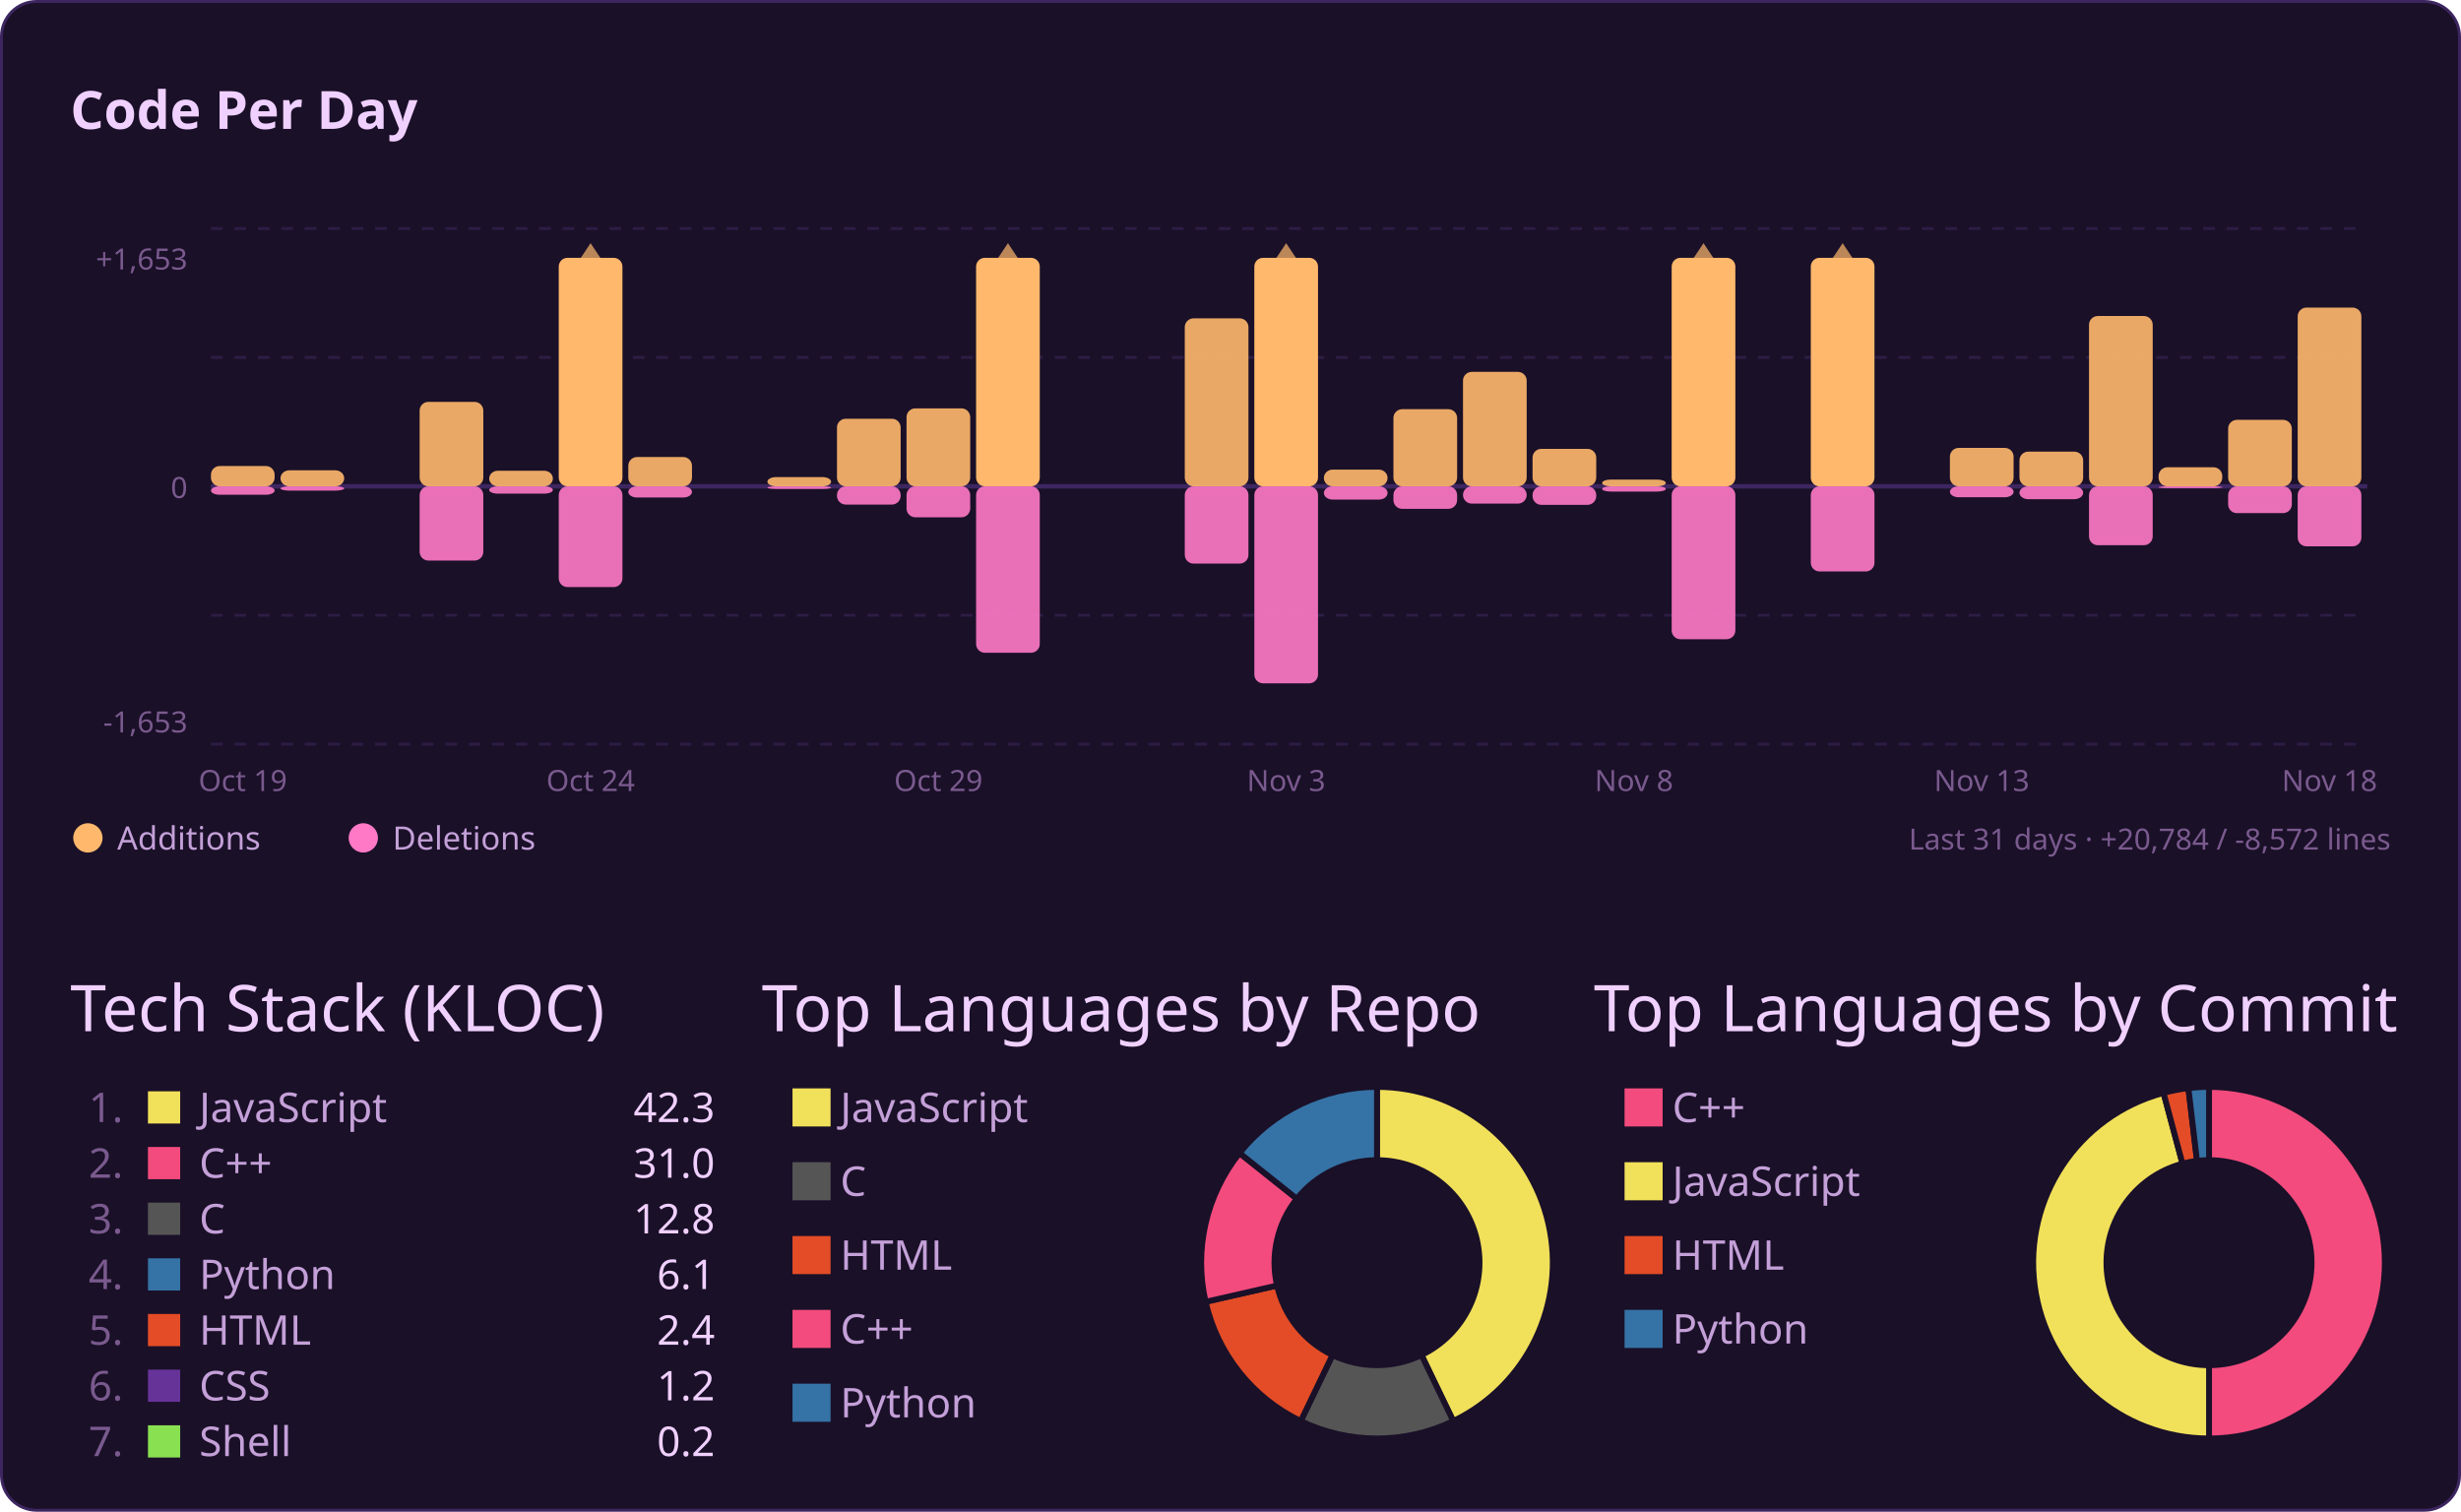
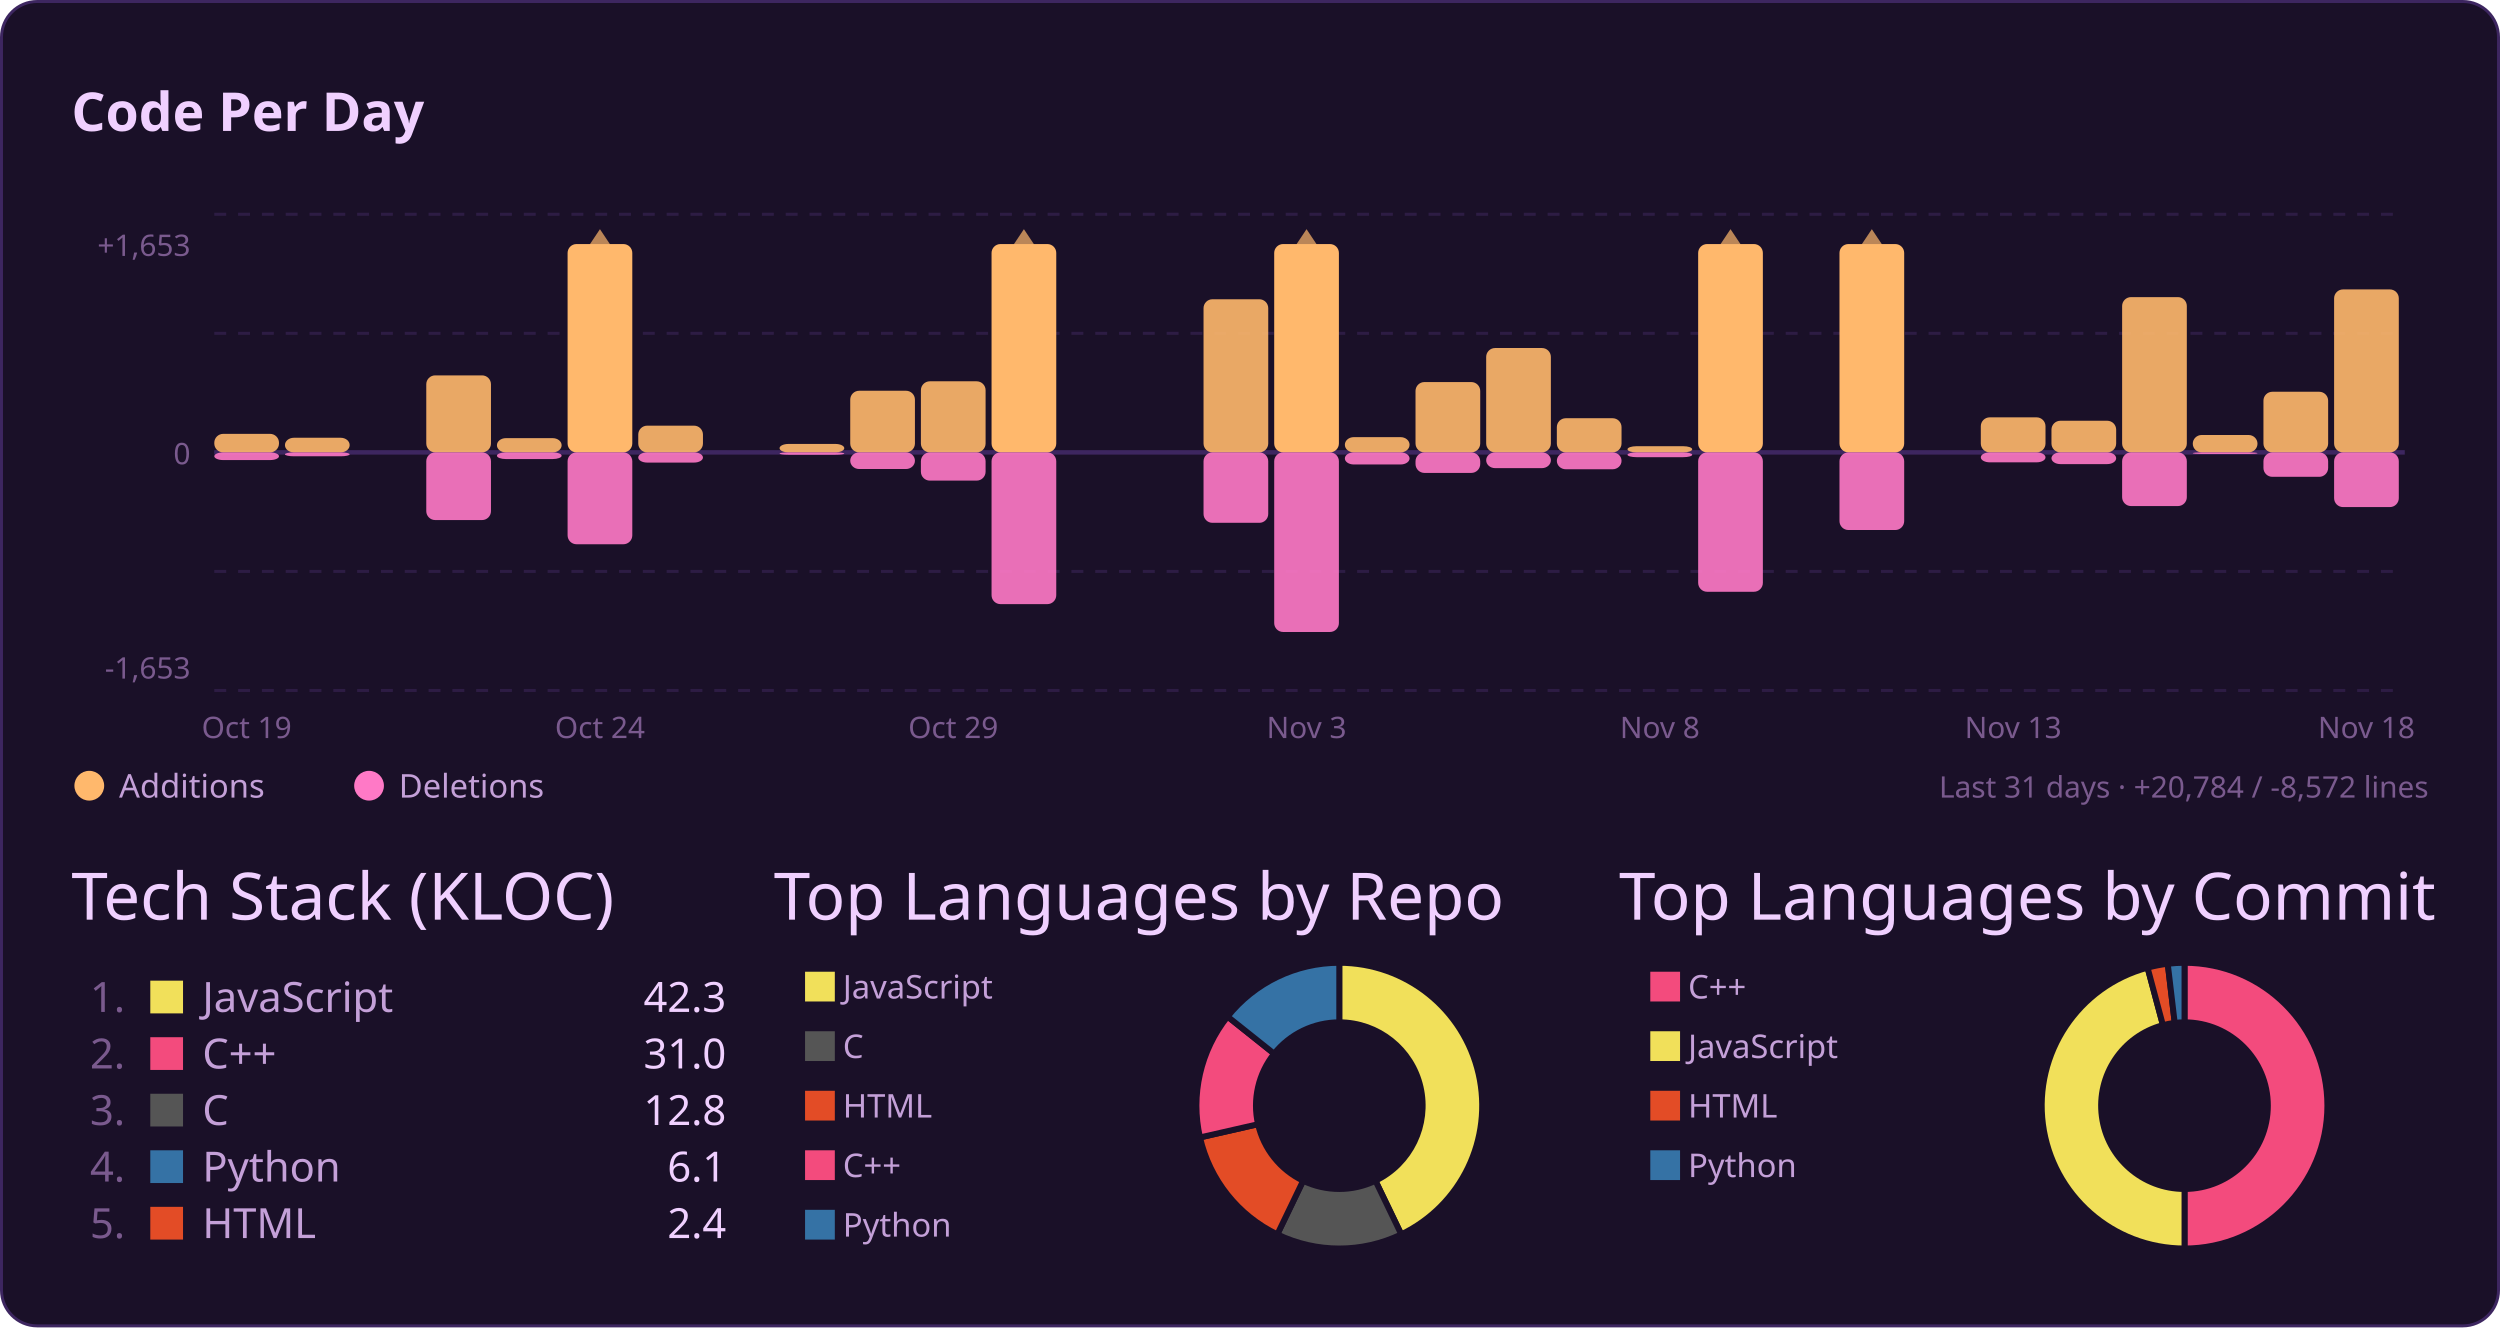
- <svg xmlns="http://www.w3.org/2000/svg" width="840" height="516" viewBox="0 0 840 516">
+ <svg xmlns="http://www.w3.org/2000/svg" width="840" height="446" viewBox="0 0 840 446">
  <style>
      @keyframes fadeInUp {
        from { opacity: 0; transform: translateY(12px); }
        to   { opacity: 1; transform: translateY(0); }
      }
      .cpd-header  { animation: fadeInUp 0.5s ease both; }
      .cpd-chart   { animation: fadeInUp 0.5s ease 0.15s both; }
      .cpd-legend  { animation: fadeInUp 0.5s ease 0.3s both; }
      .cpd-stack   { animation: fadeInUp 0.5s ease 0.45s both; }
    </style>
-   <rect x="0.5" y="0.5" width="839" height="515" rx="12" fill="#1a1028" stroke="#3d2660" stroke-width="1" />
+   <rect x="0.5" y="0.5" width="839" height="445" rx="12" fill="#1a1028" stroke="#3d2660" stroke-width="1" />
  <g class="cpd-header">
    <text x="24" y="44" fill="#f0d0ff" font-size="18" font-family="'Segoe UI', sans-serif" font-weight="700">Code Per Day</text>
  </g>
  <g class="cpd-chart">
-     <line x1="72" y1="78" x2="808" y2="78" stroke="#2d1c44" stroke-width="1" stroke-dasharray="4,4" />
-     <line x1="72" y1="122" x2="808" y2="122" stroke="#2d1c44" stroke-width="1" stroke-dasharray="4,4" />
-     <line x1="72" y1="166" x2="808" y2="166" stroke="#2d1c44" stroke-width="1" stroke-dasharray="4,4" />
-     <line x1="72" y1="210" x2="808" y2="210" stroke="#2d1c44" stroke-width="1" stroke-dasharray="4,4" />
-     <line x1="72" y1="254" x2="808" y2="254" stroke="#2d1c44" stroke-width="1" stroke-dasharray="4,4" />
-     <line x1="72" y1="166" x2="808" y2="166" stroke="#3d2660" stroke-width="1.5" />
-     <text x="64" y="92" fill="#7a5a8e" font-size="10" font-family="'Segoe UI', sans-serif" text-anchor="end">+1,653</text>
-     <text x="64" y="250" fill="#7a5a8e" font-size="10" font-family="'Segoe UI', sans-serif" text-anchor="end">-1,653</text>
-     <text x="64" y="170" fill="#7a5a8e" font-size="10" font-family="'Segoe UI', sans-serif" text-anchor="end">0</text>
-     <rect x="72" y="159.064" width="21.742" height="6.936" fill="#ffb86c" rx="3" opacity="0.9" />
-     <rect x="72" y="166" width="21.742" height="2.878" fill="#ff79c6" rx="3" opacity="0.9" />
-     <rect x="95.742" y="160.526" width="21.742" height="5.474" fill="#ffb86c" rx="3" opacity="0.9" />
-     <rect x="95.742" y="166" width="21.742" height="1.463" fill="#ff79c6" rx="3" opacity="0.9" />
-     <rect x="143.226" y="137.169" width="21.742" height="28.831" fill="#ffb86c" rx="3" opacity="0.9" />
-     <rect x="143.226" y="166" width="21.742" height="25.339" fill="#ff79c6" rx="3" opacity="0.9" />
-     <rect x="166.968" y="160.668" width="21.742" height="5.332" fill="#ffb86c" rx="3" opacity="0.9" />
-     <rect x="166.968" y="166" width="21.742" height="2.501" fill="#ff79c6" rx="3" opacity="0.9" />
-     <rect x="190.71" y="88" width="21.742" height="78" fill="#ffb86c" rx="3" opacity="1" />
-     <polygon points="197.581,89 205.581,89 201.581,83" fill="#ffb86c" opacity="0.7" />
-     <rect x="190.71" y="166" width="21.742" height="34.399" fill="#ff79c6" rx="3" opacity="0.9" />
-     <rect x="214.452" y="155.996" width="21.742" height="10.004" fill="#ffb86c" rx="3" opacity="0.9" />
-     <rect x="214.452" y="166" width="21.742" height="3.822" fill="#ff79c6" rx="3" opacity="0.9" />
-     <rect x="261.935" y="162.838" width="21.742" height="3.162" fill="#ffb86c" rx="3" opacity="0.9" />
-     <rect x="261.935" y="166" width="21.742" height="0.897" fill="#ff79c6" rx="3" opacity="0.9" />
-     <rect x="285.677" y="142.926" width="21.742" height="23.074" fill="#ffb86c" rx="3" opacity="0.9" />
-     <rect x="285.677" y="166" width="21.742" height="6.229" fill="#ff79c6" rx="3" opacity="0.9" />
-     <rect x="309.419" y="139.387" width="21.742" height="26.613" fill="#ffb86c" rx="3" opacity="0.9" />
-     <rect x="309.419" y="166" width="21.742" height="10.57" fill="#ff79c6" rx="3" opacity="0.9" />
-     <rect x="333.161" y="88" width="21.742" height="78" fill="#ffb86c" rx="3" opacity="1" />
-     <polygon points="340.032,89 348.032,89 344.032,83" fill="#ffb86c" opacity="0.7" />
-     <rect x="333.161" y="166" width="21.742" height="56.813" fill="#ff79c6" rx="3" opacity="0.9" />
-     <rect x="404.387" y="108.668" width="21.742" height="57.332" fill="#ffb86c" rx="3" opacity="0.9" />
-     <rect x="404.387" y="166" width="21.742" height="26.377" fill="#ff79c6" rx="3" opacity="0.9" />
-     <rect x="428.129" y="88" width="21.742" height="78" fill="#ffb86c" rx="3" opacity="1" />
-     <polygon points="435,89 443,89 439,83" fill="#ffb86c" opacity="0.7" />
-     <rect x="428.129" y="166" width="21.742" height="67.241" fill="#ff79c6" rx="3" opacity="0.9" />
-     <rect x="451.871" y="160.29" width="21.742" height="5.71" fill="#ffb86c" rx="3" opacity="0.9" />
-     <rect x="451.871" y="166" width="21.742" height="4.53" fill="#ff79c6" rx="3" opacity="0.9" />
-     <rect x="475.613" y="139.67" width="21.742" height="26.33" fill="#ffb86c" rx="3" opacity="0.9" />
-     <rect x="475.613" y="166" width="21.742" height="7.691" fill="#ff79c6" rx="3" opacity="0.9" />
-     <rect x="499.355" y="126.929" width="21.742" height="39.071" fill="#ffb86c" rx="3" opacity="0.9" />
-     <rect x="499.355" y="166" width="21.742" height="5.898" fill="#ff79c6" rx="3" opacity="0.9" />
-     <rect x="523.097" y="153.212" width="21.742" height="12.788" fill="#ffb86c" rx="3" opacity="0.9" />
-     <rect x="523.097" y="166" width="21.742" height="6.323" fill="#ff79c6" rx="3" opacity="0.9" />
-     <rect x="546.839" y="163.688" width="21.742" height="2.312" fill="#ffb86c" rx="3" opacity="0.9" />
-     <rect x="546.839" y="166" width="21.742" height="1.793" fill="#ff79c6" rx="3" opacity="0.9" />
-     <rect x="570.581" y="88" width="21.742" height="78" fill="#ffb86c" rx="3" opacity="1" />
-     <polygon points="577.452,89 585.452,89 581.452,83" fill="#ffb86c" opacity="0.7" />
-     <rect x="570.581" y="166" width="21.742" height="52.189" fill="#ff79c6" rx="3" opacity="0.9" />
-     <rect x="618.065" y="88" width="21.742" height="78" fill="#ffb86c" rx="3" opacity="1" />
-     <polygon points="624.935,89 632.935,89 628.935,83" fill="#ffb86c" opacity="0.7" />
-     <rect x="618.065" y="166" width="21.742" height="29.067" fill="#ff79c6" rx="3" opacity="0.9" />
-     <rect x="665.548" y="152.882" width="21.742" height="13.118" fill="#ffb86c" rx="3" opacity="0.9" />
-     <rect x="665.548" y="166" width="21.742" height="3.728" fill="#ff79c6" rx="3" opacity="0.9" />
-     <rect x="689.29" y="154.156" width="21.742" height="11.844" fill="#ffb86c" rx="3" opacity="0.9" />
-     <rect x="689.29" y="166" width="21.742" height="4.388" fill="#ff79c6" rx="3" opacity="0.9" />
-     <rect x="713.032" y="107.866" width="21.742" height="58.134" fill="#ffb86c" rx="3" opacity="0.9" />
-     <rect x="713.032" y="166" width="21.742" height="20.102" fill="#ff79c6" rx="3" opacity="0.9" />
-     <rect x="736.774" y="159.488" width="21.742" height="6.512" fill="#ffb86c" rx="3" opacity="0.9" />
-     <rect x="736.774" y="166" width="21.742" height="0.613" fill="#ff79c6" rx="3" opacity="0.9" />
-     <rect x="760.516" y="143.303" width="21.742" height="22.697" fill="#ffb86c" rx="3" opacity="0.9" />
-     <rect x="760.516" y="166" width="21.742" height="9.154" fill="#ff79c6" rx="3" opacity="0.9" />
-     <rect x="784.258" y="104.987" width="21.742" height="61.013" fill="#ffb86c" rx="3" opacity="0.9" />
-     <rect x="784.258" y="166" width="21.742" height="20.479" fill="#ff79c6" rx="3" opacity="0.9" />
-     <text x="82.871" y="270" fill="#7a5a8e" font-size="10" font-family="'Segoe UI', sans-serif" text-anchor="middle">Oct 19</text>
-     <text x="201.581" y="270" fill="#7a5a8e" font-size="10" font-family="'Segoe UI', sans-serif" text-anchor="middle">Oct 24</text>
-     <text x="320.29" y="270" fill="#7a5a8e" font-size="10" font-family="'Segoe UI', sans-serif" text-anchor="middle">Oct 29</text>
-     <text x="439" y="270" fill="#7a5a8e" font-size="10" font-family="'Segoe UI', sans-serif" text-anchor="middle">Nov 3</text>
-     <text x="557.71" y="270" fill="#7a5a8e" font-size="10" font-family="'Segoe UI', sans-serif" text-anchor="middle">Nov 8</text>
-     <text x="676.419" y="270" fill="#7a5a8e" font-size="10" font-family="'Segoe UI', sans-serif" text-anchor="middle">Nov 13</text>
-     <text x="795.129" y="270" fill="#7a5a8e" font-size="10" font-family="'Segoe UI', sans-serif" text-anchor="middle">Nov 18</text>
+     <line x1="72" y1="72" x2="808" y2="72" stroke="#2d1c44" stroke-width="1" stroke-dasharray="4,4" />
+     <line x1="72" y1="112" x2="808" y2="112" stroke="#2d1c44" stroke-width="1" stroke-dasharray="4,4" />
+     <line x1="72" y1="152" x2="808" y2="152" stroke="#2d1c44" stroke-width="1" stroke-dasharray="4,4" />
+     <line x1="72" y1="192" x2="808" y2="192" stroke="#2d1c44" stroke-width="1" stroke-dasharray="4,4" />
+     <line x1="72" y1="232" x2="808" y2="232" stroke="#2d1c44" stroke-width="1" stroke-dasharray="4,4" />
+     <line x1="72" y1="152" x2="808" y2="152" stroke="#3d2660" stroke-width="1.5" />
+     <text x="64" y="86" fill="#7a5a8e" font-size="10" font-family="'Segoe UI', sans-serif" text-anchor="end">+1,653</text>
+     <text x="64" y="228" fill="#7a5a8e" font-size="10" font-family="'Segoe UI', sans-serif" text-anchor="end">-1,653</text>
+     <text x="64" y="156" fill="#7a5a8e" font-size="10" font-family="'Segoe UI', sans-serif" text-anchor="end">0</text>
+     <rect x="72" y="145.775" width="21.742" height="6.225" fill="#ffb86c" rx="3" opacity="0.9" />
+     <rect x="72" y="152" width="21.742" height="2.583" fill="#ff79c6" rx="3" opacity="0.9" />
+     <rect x="95.742" y="147.088" width="21.742" height="4.912" fill="#ffb86c" rx="3" opacity="0.9" />
+     <rect x="95.742" y="152" width="21.742" height="1.313" fill="#ff79c6" rx="3" opacity="0.9" />
+     <rect x="143.226" y="126.126" width="21.742" height="25.874" fill="#ffb86c" rx="3" opacity="0.9" />
+     <rect x="143.226" y="152" width="21.742" height="22.74" fill="#ff79c6" rx="3" opacity="0.9" />
+     <rect x="166.968" y="147.215" width="21.742" height="4.785" fill="#ffb86c" rx="3" opacity="0.9" />
+     <rect x="166.968" y="152" width="21.742" height="2.244" fill="#ff79c6" rx="3" opacity="0.9" />
+     <rect x="190.71" y="82" width="21.742" height="70" fill="#ffb86c" rx="3" opacity="1" />
+     <polygon points="197.581,83 205.581,83 201.581,77" fill="#ffb86c" opacity="0.7" />
+     <rect x="190.71" y="152" width="21.742" height="30.871" fill="#ff79c6" rx="3" opacity="0.9" />
+     <rect x="214.452" y="143.022" width="21.742" height="8.978" fill="#ffb86c" rx="3" opacity="0.9" />
+     <rect x="214.452" y="152" width="21.742" height="3.43" fill="#ff79c6" rx="3" opacity="0.9" />
+     <rect x="261.935" y="149.163" width="21.742" height="2.837" fill="#ffb86c" rx="3" opacity="0.9" />
+     <rect x="261.935" y="152" width="21.742" height="0.805" fill="#ff79c6" rx="3" opacity="0.9" />
+     <rect x="285.677" y="131.292" width="21.742" height="20.708" fill="#ffb86c" rx="3" opacity="0.9" />
+     <rect x="285.677" y="152" width="21.742" height="5.59" fill="#ff79c6" rx="3" opacity="0.9" />
+     <rect x="309.419" y="128.116" width="21.742" height="23.884" fill="#ffb86c" rx="3" opacity="0.9" />
+     <rect x="309.419" y="152" width="21.742" height="9.486" fill="#ff79c6" rx="3" opacity="0.9" />
+     <rect x="333.161" y="82" width="21.742" height="70" fill="#ffb86c" rx="3" opacity="1" />
+     <polygon points="340.032,83 348.032,83 344.032,77" fill="#ffb86c" opacity="0.7" />
+     <rect x="333.161" y="152" width="21.742" height="50.986" fill="#ff79c6" rx="3" opacity="0.9" />
+     <rect x="404.387" y="100.548" width="21.742" height="51.452" fill="#ffb86c" rx="3" opacity="0.9" />
+     <rect x="404.387" y="152" width="21.742" height="23.672" fill="#ff79c6" rx="3" opacity="0.9" />
+     <rect x="428.129" y="82" width="21.742" height="70" fill="#ffb86c" rx="3" opacity="1" />
+     <polygon points="435,83 443,83 439,77" fill="#ffb86c" opacity="0.7" />
+     <rect x="428.129" y="152" width="21.742" height="60.345" fill="#ff79c6" rx="3" opacity="0.9" />
+     <rect x="451.871" y="146.876" width="21.742" height="5.124" fill="#ffb86c" rx="3" opacity="0.9" />
+     <rect x="451.871" y="152" width="21.742" height="4.065" fill="#ff79c6" rx="3" opacity="0.9" />
+     <rect x="475.613" y="128.37" width="21.742" height="23.63" fill="#ffb86c" rx="3" opacity="0.9" />
+     <rect x="475.613" y="152" width="21.742" height="6.903" fill="#ff79c6" rx="3" opacity="0.9" />
+     <rect x="499.355" y="116.936" width="21.742" height="35.064" fill="#ffb86c" rx="3" opacity="0.9" />
+     <rect x="499.355" y="152" width="21.742" height="5.293" fill="#ff79c6" rx="3" opacity="0.9" />
+     <rect x="523.097" y="140.524" width="21.742" height="11.476" fill="#ffb86c" rx="3" opacity="0.9" />
+     <rect x="523.097" y="152" width="21.742" height="5.675" fill="#ff79c6" rx="3" opacity="0.9" />
+     <rect x="546.839" y="149.925" width="21.742" height="2.075" fill="#ffb86c" rx="3" opacity="0.9" />
+     <rect x="546.839" y="152" width="21.742" height="1.609" fill="#ff79c6" rx="3" opacity="0.9" />
+     <rect x="570.581" y="82" width="21.742" height="70" fill="#ffb86c" rx="3" opacity="1" />
+     <polygon points="577.452,83 585.452,83 581.452,77" fill="#ffb86c" opacity="0.7" />
+     <rect x="570.581" y="152" width="21.742" height="46.836" fill="#ff79c6" rx="3" opacity="0.9" />
+     <rect x="618.065" y="82" width="21.742" height="70" fill="#ffb86c" rx="3" opacity="1" />
+     <polygon points="624.935,83 632.935,83 628.935,77" fill="#ffb86c" opacity="0.7" />
+     <rect x="618.065" y="152" width="21.742" height="26.086" fill="#ff79c6" rx="3" opacity="0.9" />
+     <rect x="665.548" y="140.227" width="21.742" height="11.773" fill="#ffb86c" rx="3" opacity="0.9" />
+     <rect x="665.548" y="152" width="21.742" height="3.345" fill="#ff79c6" rx="3" opacity="0.9" />
+     <rect x="689.29" y="141.371" width="21.742" height="10.629" fill="#ffb86c" rx="3" opacity="0.9" />
+     <rect x="689.29" y="152" width="21.742" height="3.938" fill="#ff79c6" rx="3" opacity="0.9" />
+     <rect x="713.032" y="99.828" width="21.742" height="52.172" fill="#ffb86c" rx="3" opacity="0.9" />
+     <rect x="713.032" y="152" width="21.742" height="18.04" fill="#ff79c6" rx="3" opacity="0.9" />
+     <rect x="736.774" y="146.156" width="21.742" height="5.844" fill="#ffb86c" rx="3" opacity="0.9" />
+     <rect x="736.774" y="152" width="21.742" height="0.551" fill="#ff79c6" rx="3" opacity="0.9" />
+     <rect x="760.516" y="131.631" width="21.742" height="20.369" fill="#ffb86c" rx="3" opacity="0.9" />
+     <rect x="760.516" y="152" width="21.742" height="8.215" fill="#ff79c6" rx="3" opacity="0.9" />
+     <rect x="784.258" y="97.245" width="21.742" height="54.755" fill="#ffb86c" rx="3" opacity="0.9" />
+     <rect x="784.258" y="152" width="21.742" height="18.379" fill="#ff79c6" rx="3" opacity="0.9" />
+     <text x="82.871" y="248" fill="#7a5a8e" font-size="10" font-family="'Segoe UI', sans-serif" text-anchor="middle">Oct 19</text>
+     <text x="201.581" y="248" fill="#7a5a8e" font-size="10" font-family="'Segoe UI', sans-serif" text-anchor="middle">Oct 24</text>
+     <text x="320.29" y="248" fill="#7a5a8e" font-size="10" font-family="'Segoe UI', sans-serif" text-anchor="middle">Oct 29</text>
+     <text x="439" y="248" fill="#7a5a8e" font-size="10" font-family="'Segoe UI', sans-serif" text-anchor="middle">Nov 3</text>
+     <text x="557.71" y="248" fill="#7a5a8e" font-size="10" font-family="'Segoe UI', sans-serif" text-anchor="middle">Nov 8</text>
+     <text x="676.419" y="248" fill="#7a5a8e" font-size="10" font-family="'Segoe UI', sans-serif" text-anchor="middle">Nov 13</text>
+     <text x="795.129" y="248" fill="#7a5a8e" font-size="10" font-family="'Segoe UI', sans-serif" text-anchor="middle">Nov 18</text>
  </g>
  <g class="cpd-legend">
-     <circle cx="30" cy="286" r="5" fill="#ffb86c" />
-     <text x="40" y="290" fill="#c4a0d8" font-size="11" font-family="'Segoe UI', sans-serif">Additions</text>
-     <circle cx="124" cy="286" r="5" fill="#ff79c6" />
-     <text x="134" y="290" fill="#c4a0d8" font-size="11" font-family="'Segoe UI', sans-serif">Deletions</text>
-     <text x="816" y="290" fill="#7a5a8e" font-size="10" font-family="'Segoe UI', sans-serif" text-anchor="end">Last 31 days · +20,784 / -8,572 lines</text>
+     <circle cx="30" cy="264" r="5" fill="#ffb86c" />
+     <text x="40" y="268" fill="#c4a0d8" font-size="11" font-family="'Segoe UI', sans-serif">Additions</text>
+     <circle cx="124" cy="264" r="5" fill="#ff79c6" />
+     <text x="134" y="268" fill="#c4a0d8" font-size="11" font-family="'Segoe UI', sans-serif">Deletions</text>
+     <text x="816" y="268" fill="#7a5a8e" font-size="10" font-family="'Segoe UI', sans-serif" text-anchor="end">Last 31 days · +20,784 / -8,572 lines</text>
  </g>
  <g class="cpd-stack">
-     <text x="24" y="352" fill="#f0d0ff" font-size="22" font-family="'Segoe UI', Ubuntu, 'Helvetica Neue', sans-serif">Tech Stack (KLOC)</text>
-     <text x="42" y="383" fill="#7a5a8e" font-size="14" text-anchor="end" font-family="'Segoe UI', Ubuntu, 'Helvetica Neue', sans-serif">1.</text>
-     <rect x="50" y="372" width="12" height="12" fill="#f1e05a" stroke="#1a1028" stroke-width="1" />
-     <text x="68" y="383" fill="#c4a0d8" font-size="14" font-family="'Segoe UI', Ubuntu, 'Helvetica Neue', sans-serif">JavaScript</text>
-     <text x="244" y="383" fill="#f0d0ff" font-size="14" text-anchor="end" font-family="'Segoe UI', Ubuntu, 'Helvetica Neue', sans-serif">42.3</text>
-     <text x="42" y="402" fill="#7a5a8e" font-size="14" text-anchor="end" font-family="'Segoe UI', Ubuntu, 'Helvetica Neue', sans-serif">2.</text>
-     <rect x="50" y="391" width="12" height="12" fill="#f34b7d" stroke="#1a1028" stroke-width="1" />
-     <text x="68" y="402" fill="#c4a0d8" font-size="14" font-family="'Segoe UI', Ubuntu, 'Helvetica Neue', sans-serif">C++</text>
-     <text x="244" y="402" fill="#f0d0ff" font-size="14" text-anchor="end" font-family="'Segoe UI', Ubuntu, 'Helvetica Neue', sans-serif">31.0</text>
-     <text x="42" y="421" fill="#7a5a8e" font-size="14" text-anchor="end" font-family="'Segoe UI', Ubuntu, 'Helvetica Neue', sans-serif">3.</text>
-     <rect x="50" y="410" width="12" height="12" fill="#555555" stroke="#1a1028" stroke-width="1" />
-     <text x="68" y="421" fill="#c4a0d8" font-size="14" font-family="'Segoe UI', Ubuntu, 'Helvetica Neue', sans-serif">C</text>
-     <text x="244" y="421" fill="#f0d0ff" font-size="14" text-anchor="end" font-family="'Segoe UI', Ubuntu, 'Helvetica Neue', sans-serif">12.8</text>
-     <text x="42" y="440" fill="#7a5a8e" font-size="14" text-anchor="end" font-family="'Segoe UI', Ubuntu, 'Helvetica Neue', sans-serif">4.</text>
-     <rect x="50" y="429" width="12" height="12" fill="#3572A5" stroke="#1a1028" stroke-width="1" />
-     <text x="68" y="440" fill="#c4a0d8" font-size="14" font-family="'Segoe UI', Ubuntu, 'Helvetica Neue', sans-serif">Python</text>
-     <text x="244" y="440" fill="#f0d0ff" font-size="14" text-anchor="end" font-family="'Segoe UI', Ubuntu, 'Helvetica Neue', sans-serif">6.1</text>
-     <text x="42" y="459" fill="#7a5a8e" font-size="14" text-anchor="end" font-family="'Segoe UI', Ubuntu, 'Helvetica Neue', sans-serif">5.</text>
-     <rect x="50" y="448" width="12" height="12" fill="#e34c26" stroke="#1a1028" stroke-width="1" />
-     <text x="68" y="459" fill="#c4a0d8" font-size="14" font-family="'Segoe UI', Ubuntu, 'Helvetica Neue', sans-serif">HTML</text>
-     <text x="244" y="459" fill="#f0d0ff" font-size="14" text-anchor="end" font-family="'Segoe UI', Ubuntu, 'Helvetica Neue', sans-serif">2.4</text>
-     <text x="42" y="478" fill="#7a5a8e" font-size="14" text-anchor="end" font-family="'Segoe UI', Ubuntu, 'Helvetica Neue', sans-serif">6.</text>
-     <rect x="50" y="467" width="12" height="12" fill="#663399" stroke="#1a1028" stroke-width="1" />
-     <text x="68" y="478" fill="#c4a0d8" font-size="14" font-family="'Segoe UI', Ubuntu, 'Helvetica Neue', sans-serif">CSS</text>
-     <text x="244" y="478" fill="#f0d0ff" font-size="14" text-anchor="end" font-family="'Segoe UI', Ubuntu, 'Helvetica Neue', sans-serif">1.2</text>
-     <text x="42" y="497" fill="#7a5a8e" font-size="14" text-anchor="end" font-family="'Segoe UI', Ubuntu, 'Helvetica Neue', sans-serif">7.</text>
-     <rect x="50" y="486" width="12" height="12" fill="#89e051" stroke="#1a1028" stroke-width="1" />
-     <text x="68" y="497" fill="#c4a0d8" font-size="14" font-family="'Segoe UI', Ubuntu, 'Helvetica Neue', sans-serif">Shell</text>
-     <text x="244" y="497" fill="#f0d0ff" font-size="14" text-anchor="end" font-family="'Segoe UI', Ubuntu, 'Helvetica Neue', sans-serif">0.2</text>
-     <text x="260" y="352" fill="#f0d0ff" font-size="22" font-family="'Segoe UI', Ubuntu, 'Helvetica Neue', sans-serif">Top Languages by Repo</text>
-     <rect x="270" y="371.0" width="14" height="14" fill="#f1e05a" stroke="#1a1028" stroke-width="1" />
-     <text x="286.8" y="383.0" fill="#c4a0d8" font-size="14" font-family="'Segoe UI', Ubuntu, 'Helvetica Neue', sans-serif">JavaScript</text>
-     <rect x="270" y="396.2" width="14" height="14" fill="#555555" stroke="#1a1028" stroke-width="1" />
-     <text x="286.8" y="408.2" fill="#c4a0d8" font-size="14" font-family="'Segoe UI', Ubuntu, 'Helvetica Neue', sans-serif">C</text>
-     <rect x="270" y="421.4" width="14" height="14" fill="#e34c26" stroke="#1a1028" stroke-width="1" />
-     <text x="286.8" y="433.4" fill="#c4a0d8" font-size="14" font-family="'Segoe UI', Ubuntu, 'Helvetica Neue', sans-serif">HTML</text>
-     <rect x="270" y="446.6" width="14" height="14" fill="#f34b7d" stroke="#1a1028" stroke-width="1" />
-     <text x="286.8" y="458.6" fill="#c4a0d8" font-size="14" font-family="'Segoe UI', Ubuntu, 'Helvetica Neue', sans-serif">C++</text>
-     <rect x="270" y="471.8" width="14" height="14" fill="#3572A5" stroke="#1a1028" stroke-width="1" />
-     <text x="286.8" y="483.8" fill="#c4a0d8" font-size="14" font-family="'Segoe UI', Ubuntu, 'Helvetica Neue', sans-serif">Python</text>
-     <path d="M470.00,371.00A60,60,0,0,1,496.03,485.06L485.19,462.53A35,35,0,0,0,470.00,396.00Z" fill="#f1e05a" stroke="#1a1028" stroke-width="2" />
-     <path d="M496.03,485.06A60,60,0,0,1,443.97,485.06L454.81,462.53A35,35,0,0,0,485.19,462.53Z" fill="#555555" stroke="#1a1028" stroke-width="2" />
-     <path d="M443.97,485.06A60,60,0,0,1,411.50,444.35L435.88,438.79A35,35,0,0,0,454.81,462.53Z" fill="#e34c26" stroke="#1a1028" stroke-width="2" />
-     <path d="M411.50,444.35A60,60,0,0,1,423.09,393.59L442.64,409.18A35,35,0,0,0,435.88,438.79Z" fill="#f34b7d" stroke="#1a1028" stroke-width="2" />
-     <path d="M423.09,393.59A60,60,0,0,1,470.00,371.00L470.00,396.00A35,35,0,0,0,442.64,409.18Z" fill="#3572A5" stroke="#1a1028" stroke-width="2" />
-     <text x="544" y="352" fill="#f0d0ff" font-size="22" font-family="'Segoe UI', Ubuntu, 'Helvetica Neue', sans-serif">Top Languages by Commit</text>
-     <rect x="554" y="371.0" width="14" height="14" fill="#f34b7d" stroke="#1a1028" stroke-width="1" />
-     <text x="570.8" y="383.0" fill="#c4a0d8" font-size="14" font-family="'Segoe UI', Ubuntu, 'Helvetica Neue', sans-serif">C++</text>
-     <rect x="554" y="396.2" width="14" height="14" fill="#f1e05a" stroke="#1a1028" stroke-width="1" />
-     <text x="570.8" y="408.2" fill="#c4a0d8" font-size="14" font-family="'Segoe UI', Ubuntu, 'Helvetica Neue', sans-serif">JavaScript</text>
-     <rect x="554" y="421.4" width="14" height="14" fill="#e34c26" stroke="#1a1028" stroke-width="1" />
-     <text x="570.8" y="433.4" fill="#c4a0d8" font-size="14" font-family="'Segoe UI', Ubuntu, 'Helvetica Neue', sans-serif">HTML</text>
-     <rect x="554" y="446.6" width="14" height="14" fill="#3572A5" stroke="#1a1028" stroke-width="1" />
-     <text x="570.8" y="458.6" fill="#c4a0d8" font-size="14" font-family="'Segoe UI', Ubuntu, 'Helvetica Neue', sans-serif">Python</text>
-     <path d="M754.00,371.00A60,60,0,0,1,754.00,491.00L754.00,466.00A35,35,0,0,0,754.00,396.00Z" fill="#f34b7d" stroke="#1a1028" stroke-width="2" />
-     <path d="M754.00,491.00A60,60,0,0,1,738.47,373.04L744.94,397.19A35,35,0,0,0,754.00,466.00Z" fill="#f1e05a" stroke="#1a1028" stroke-width="2" />
-     <path d="M738.47,373.04A60,60,0,0,1,746.95,371.42L749.89,396.24A35,35,0,0,0,744.94,397.19Z" fill="#e34c26" stroke="#1a1028" stroke-width="2" />
-     <path d="M746.95,371.42A60,60,0,0,1,754.00,371.00L754.00,396.00A35,35,0,0,0,749.89,396.24Z" fill="#3572A5" stroke="#1a1028" stroke-width="2" />
+     <text x="24" y="309" fill="#f0d0ff" font-size="22" font-family="'Segoe UI', Ubuntu, 'Helvetica Neue', sans-serif">Tech Stack (KLOC)</text>
+     <text x="42" y="340" fill="#7a5a8e" font-size="14" text-anchor="end" font-family="'Segoe UI', Ubuntu, 'Helvetica Neue', sans-serif">1.</text>
+     <rect x="50" y="329" width="12" height="12" fill="#f1e05a" stroke="#1a1028" stroke-width="1" />
+     <text x="68" y="340" fill="#c4a0d8" font-size="14" font-family="'Segoe UI', Ubuntu, 'Helvetica Neue', sans-serif">JavaScript</text>
+     <text x="244" y="340" fill="#f0d0ff" font-size="14" text-anchor="end" font-family="'Segoe UI', Ubuntu, 'Helvetica Neue', sans-serif">42.3</text>
+     <text x="42" y="359" fill="#7a5a8e" font-size="14" text-anchor="end" font-family="'Segoe UI', Ubuntu, 'Helvetica Neue', sans-serif">2.</text>
+     <rect x="50" y="348" width="12" height="12" fill="#f34b7d" stroke="#1a1028" stroke-width="1" />
+     <text x="68" y="359" fill="#c4a0d8" font-size="14" font-family="'Segoe UI', Ubuntu, 'Helvetica Neue', sans-serif">C++</text>
+     <text x="244" y="359" fill="#f0d0ff" font-size="14" text-anchor="end" font-family="'Segoe UI', Ubuntu, 'Helvetica Neue', sans-serif">31.0</text>
+     <text x="42" y="378" fill="#7a5a8e" font-size="14" text-anchor="end" font-family="'Segoe UI', Ubuntu, 'Helvetica Neue', sans-serif">3.</text>
+     <rect x="50" y="367" width="12" height="12" fill="#555555" stroke="#1a1028" stroke-width="1" />
+     <text x="68" y="378" fill="#c4a0d8" font-size="14" font-family="'Segoe UI', Ubuntu, 'Helvetica Neue', sans-serif">C</text>
+     <text x="244" y="378" fill="#f0d0ff" font-size="14" text-anchor="end" font-family="'Segoe UI', Ubuntu, 'Helvetica Neue', sans-serif">12.8</text>
+     <text x="42" y="397" fill="#7a5a8e" font-size="14" text-anchor="end" font-family="'Segoe UI', Ubuntu, 'Helvetica Neue', sans-serif">4.</text>
+     <rect x="50" y="386" width="12" height="12" fill="#3572A5" stroke="#1a1028" stroke-width="1" />
+     <text x="68" y="397" fill="#c4a0d8" font-size="14" font-family="'Segoe UI', Ubuntu, 'Helvetica Neue', sans-serif">Python</text>
+     <text x="244" y="397" fill="#f0d0ff" font-size="14" text-anchor="end" font-family="'Segoe UI', Ubuntu, 'Helvetica Neue', sans-serif">6.1</text>
+     <text x="42" y="416" fill="#7a5a8e" font-size="14" text-anchor="end" font-family="'Segoe UI', Ubuntu, 'Helvetica Neue', sans-serif">5.</text>
+     <rect x="50" y="405" width="12" height="12" fill="#e34c26" stroke="#1a1028" stroke-width="1" />
+     <text x="68" y="416" fill="#c4a0d8" font-size="14" font-family="'Segoe UI', Ubuntu, 'Helvetica Neue', sans-serif">HTML</text>
+     <text x="244" y="416" fill="#f0d0ff" font-size="14" text-anchor="end" font-family="'Segoe UI', Ubuntu, 'Helvetica Neue', sans-serif">2.4</text>
+     <text x="260" y="309" fill="#f0d0ff" font-size="22" font-family="'Segoe UI', Ubuntu, 'Helvetica Neue', sans-serif">Top Languages by Repo</text>
+     <rect x="270" y="326.0" width="11" height="11" fill="#f1e05a" stroke="#1a1028" stroke-width="1" />
+     <text x="283.2" y="335.5" fill="#c4a0d8" font-size="11" font-family="'Segoe UI', Ubuntu, 'Helvetica Neue', sans-serif">JavaScript</text>
+     <rect x="270" y="346.0" width="11" height="11" fill="#555555" stroke="#1a1028" stroke-width="1" />
+     <text x="283.2" y="355.5" fill="#c4a0d8" font-size="11" font-family="'Segoe UI', Ubuntu, 'Helvetica Neue', sans-serif">C</text>
+     <rect x="270" y="366.0" width="11" height="11" fill="#e34c26" stroke="#1a1028" stroke-width="1" />
+     <text x="283.2" y="375.5" fill="#c4a0d8" font-size="11" font-family="'Segoe UI', Ubuntu, 'Helvetica Neue', sans-serif">HTML</text>
+     <rect x="270" y="386.0" width="11" height="11" fill="#f34b7d" stroke="#1a1028" stroke-width="1" />
+     <text x="283.2" y="395.5" fill="#c4a0d8" font-size="11" font-family="'Segoe UI', Ubuntu, 'Helvetica Neue', sans-serif">C++</text>
+     <rect x="270" y="406.0" width="11" height="11" fill="#3572A5" stroke="#1a1028" stroke-width="1" />
+     <text x="283.2" y="415.5" fill="#c4a0d8" font-size="11" font-family="'Segoe UI', Ubuntu, 'Helvetica Neue', sans-serif">Python</text>
+     <path d="M450.00,323.50A48,48,0,0,1,470.83,414.75L462.15,396.73A28,28,0,0,0,450.00,343.50Z" fill="#f1e05a" stroke="#1a1028" stroke-width="2" />
+     <path d="M470.83,414.75A48,48,0,0,1,429.17,414.75L437.85,396.73A28,28,0,0,0,462.15,396.73Z" fill="#555555" stroke="#1a1028" stroke-width="2" />
+     <path d="M429.17,414.75A48,48,0,0,1,403.20,382.18L422.70,377.73A28,28,0,0,0,437.85,396.73Z" fill="#e34c26" stroke="#1a1028" stroke-width="2" />
+     <path d="M403.20,382.18A48,48,0,0,1,412.47,341.57L428.11,354.04A28,28,0,0,0,422.70,377.73Z" fill="#f34b7d" stroke="#1a1028" stroke-width="2" />
+     <path d="M412.47,341.57A48,48,0,0,1,450.00,323.50L450.00,343.50A28,28,0,0,0,428.11,354.04Z" fill="#3572A5" stroke="#1a1028" stroke-width="2" />
+     <text x="544" y="309" fill="#f0d0ff" font-size="22" font-family="'Segoe UI', Ubuntu, 'Helvetica Neue', sans-serif">Top Languages by Commit</text>
+     <rect x="554" y="326.0" width="11" height="11" fill="#f34b7d" stroke="#1a1028" stroke-width="1" />
+     <text x="567.2" y="335.5" fill="#c4a0d8" font-size="11" font-family="'Segoe UI', Ubuntu, 'Helvetica Neue', sans-serif">C++</text>
+     <rect x="554" y="346.0" width="11" height="11" fill="#f1e05a" stroke="#1a1028" stroke-width="1" />
+     <text x="567.2" y="355.5" fill="#c4a0d8" font-size="11" font-family="'Segoe UI', Ubuntu, 'Helvetica Neue', sans-serif">JavaScript</text>
+     <rect x="554" y="366.0" width="11" height="11" fill="#e34c26" stroke="#1a1028" stroke-width="1" />
+     <text x="567.2" y="375.5" fill="#c4a0d8" font-size="11" font-family="'Segoe UI', Ubuntu, 'Helvetica Neue', sans-serif">HTML</text>
+     <rect x="554" y="386.0" width="11" height="11" fill="#3572A5" stroke="#1a1028" stroke-width="1" />
+     <text x="567.2" y="395.5" fill="#c4a0d8" font-size="11" font-family="'Segoe UI', Ubuntu, 'Helvetica Neue', sans-serif">Python</text>
+     <path d="M734.00,323.50A48,48,0,0,1,734.00,419.50L734.00,399.50A28,28,0,0,0,734.00,343.50Z" fill="#f34b7d" stroke="#1a1028" stroke-width="2" />
+     <path d="M734.00,419.50A48,48,0,0,1,721.58,325.14L726.75,344.45A28,28,0,0,0,734.00,399.50Z" fill="#f1e05a" stroke="#1a1028" stroke-width="2" />
+     <path d="M721.58,325.14A48,48,0,0,1,728.36,323.83L730.71,343.69A28,28,0,0,0,726.75,344.45Z" fill="#e34c26" stroke="#1a1028" stroke-width="2" />
+     <path d="M728.36,323.83A48,48,0,0,1,734.00,323.50L734.00,343.50A28,28,0,0,0,730.71,343.69Z" fill="#3572A5" stroke="#1a1028" stroke-width="2" />
  </g>
</svg>
